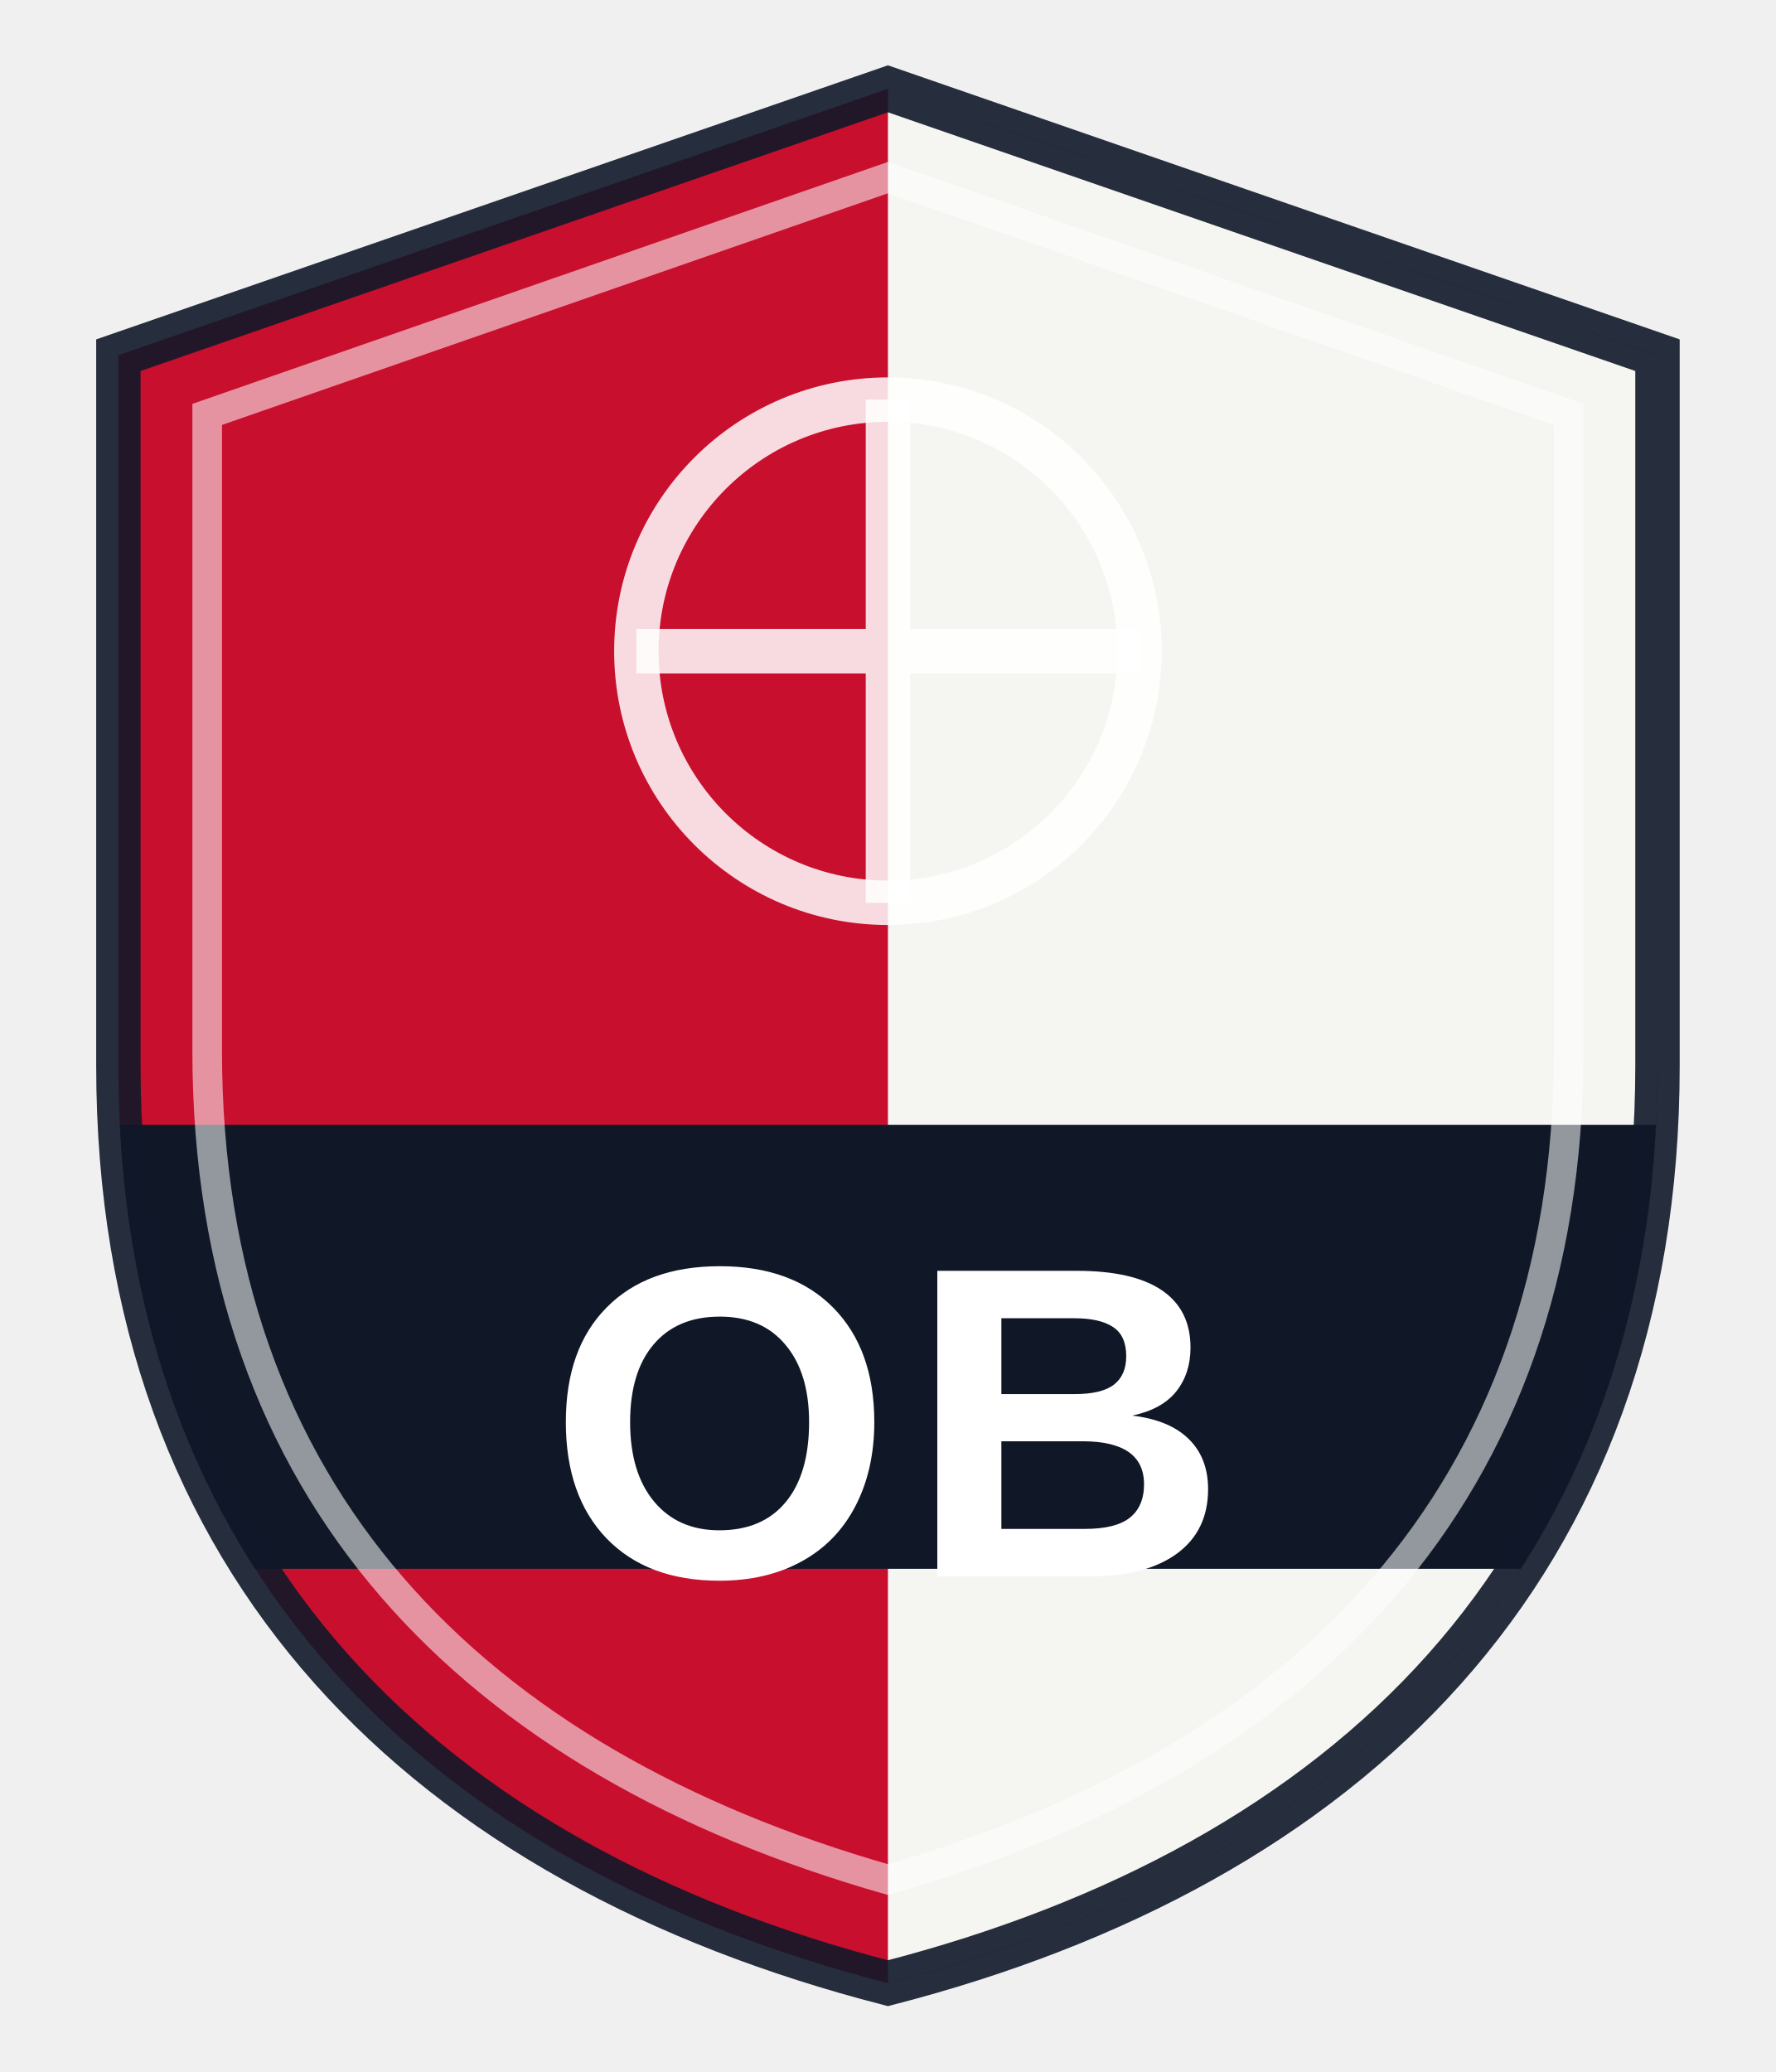
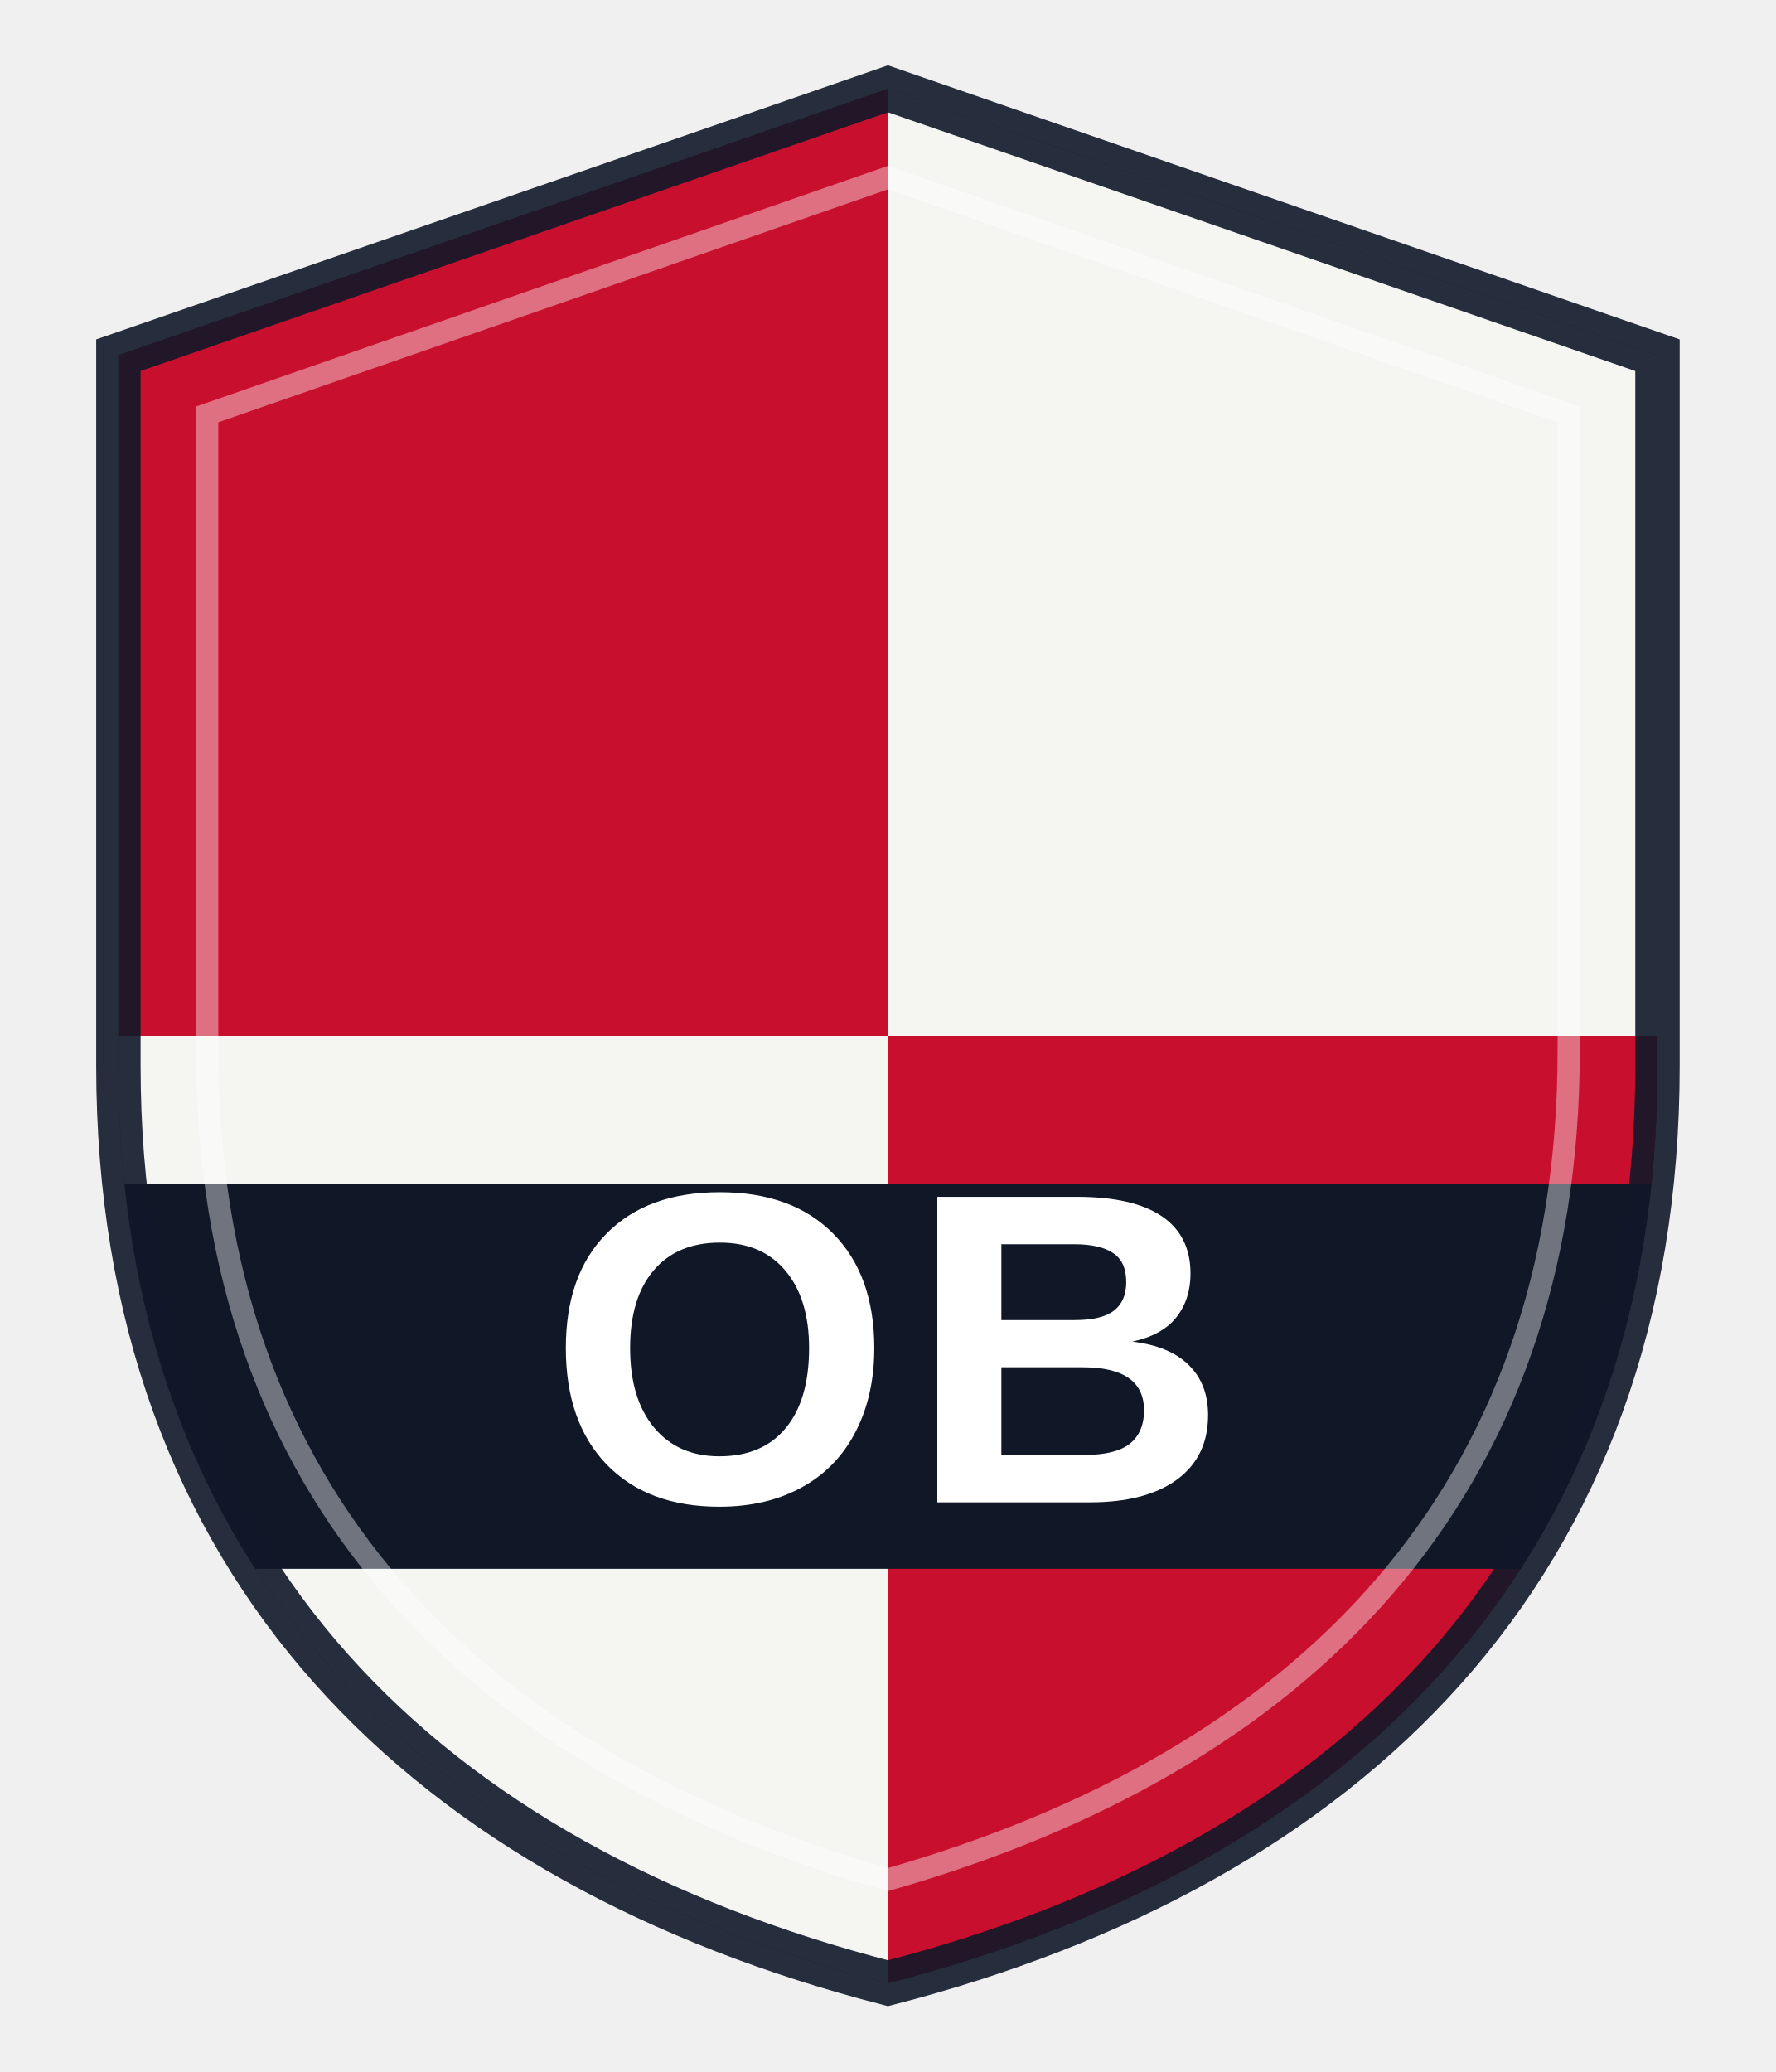
<svg xmlns="http://www.w3.org/2000/svg" viewBox="0 0 120 140">
  <defs>
    <clipPath id="shield">
      <path d="M60 6 L112 24 V72 C112 106 91 126 60 134 C29 126 8 106 8 72 V24 Z" />
    </clipPath>
  </defs>
  <path d="M60 6 L112 24 V72 C112 106 91 126 60 134 C29 126 8 106 8 72 V24 Z" fill="#c8102e" />
  <g clip-path="url(#shield)">
-     <rect x="60" y="0" width="60" height="140" fill="#f5f5f2" />
-     <rect x="0" y="76" width="120" height="30" fill="#101828" />
-     <circle cx="60" cy="44" r="17" fill="none" stroke="rgba(255,255,255,0.85)" stroke-width="3" />
-     <path d="M60 27 v34 M43 44 h34" stroke="rgba(255,255,255,0.85)" stroke-width="3" />
+     <rect x="0" y="0" width="60" height="70" fill="#c8102e" />
+     <rect x="60" y="0" width="60" height="70" fill="#f5f5f2" />
+     <rect x="0" y="70" width="60" height="70" fill="#f5f5f2" />
+     <rect x="60" y="70" width="60" height="70" fill="#c8102e" />
+     <rect x="0" y="80" width="120" height="26" fill="#101828" />
  </g>
-   <text x="60" y="98" text-anchor="middle" dominant-baseline="middle" font-family="Arial, Helvetica, sans-serif" font-weight="bold" font-size="30" fill="#ffffff" letter-spacing="1">OB</text>
+   <text x="60" y="93" text-anchor="middle" dominant-baseline="middle" font-family="Arial, Helvetica, sans-serif" font-weight="bold" font-size="30" fill="#ffffff" letter-spacing="1">OB</text>
  <path d="M60 6 L112 24 V72 C112 106 91 126 60 134 C29 126 8 106 8 72 V24 Z" fill="none" stroke="rgba(16,24,40,0.9)" stroke-width="3" />
-   <path d="M60 12 L106 28 V71 C106 101 88 119 60 127 C32 119 14 101 14 71 V28 Z" fill="none" stroke="rgba(255,255,255,0.55)" stroke-width="2" />
+   <path d="M60 12 L106 28 V71 C106 101 88 119 60 127 C32 119 14 101 14 71 V28 Z" fill="none" stroke="rgba(255,255,255,0.4)" stroke-width="1.5" />
</svg>
